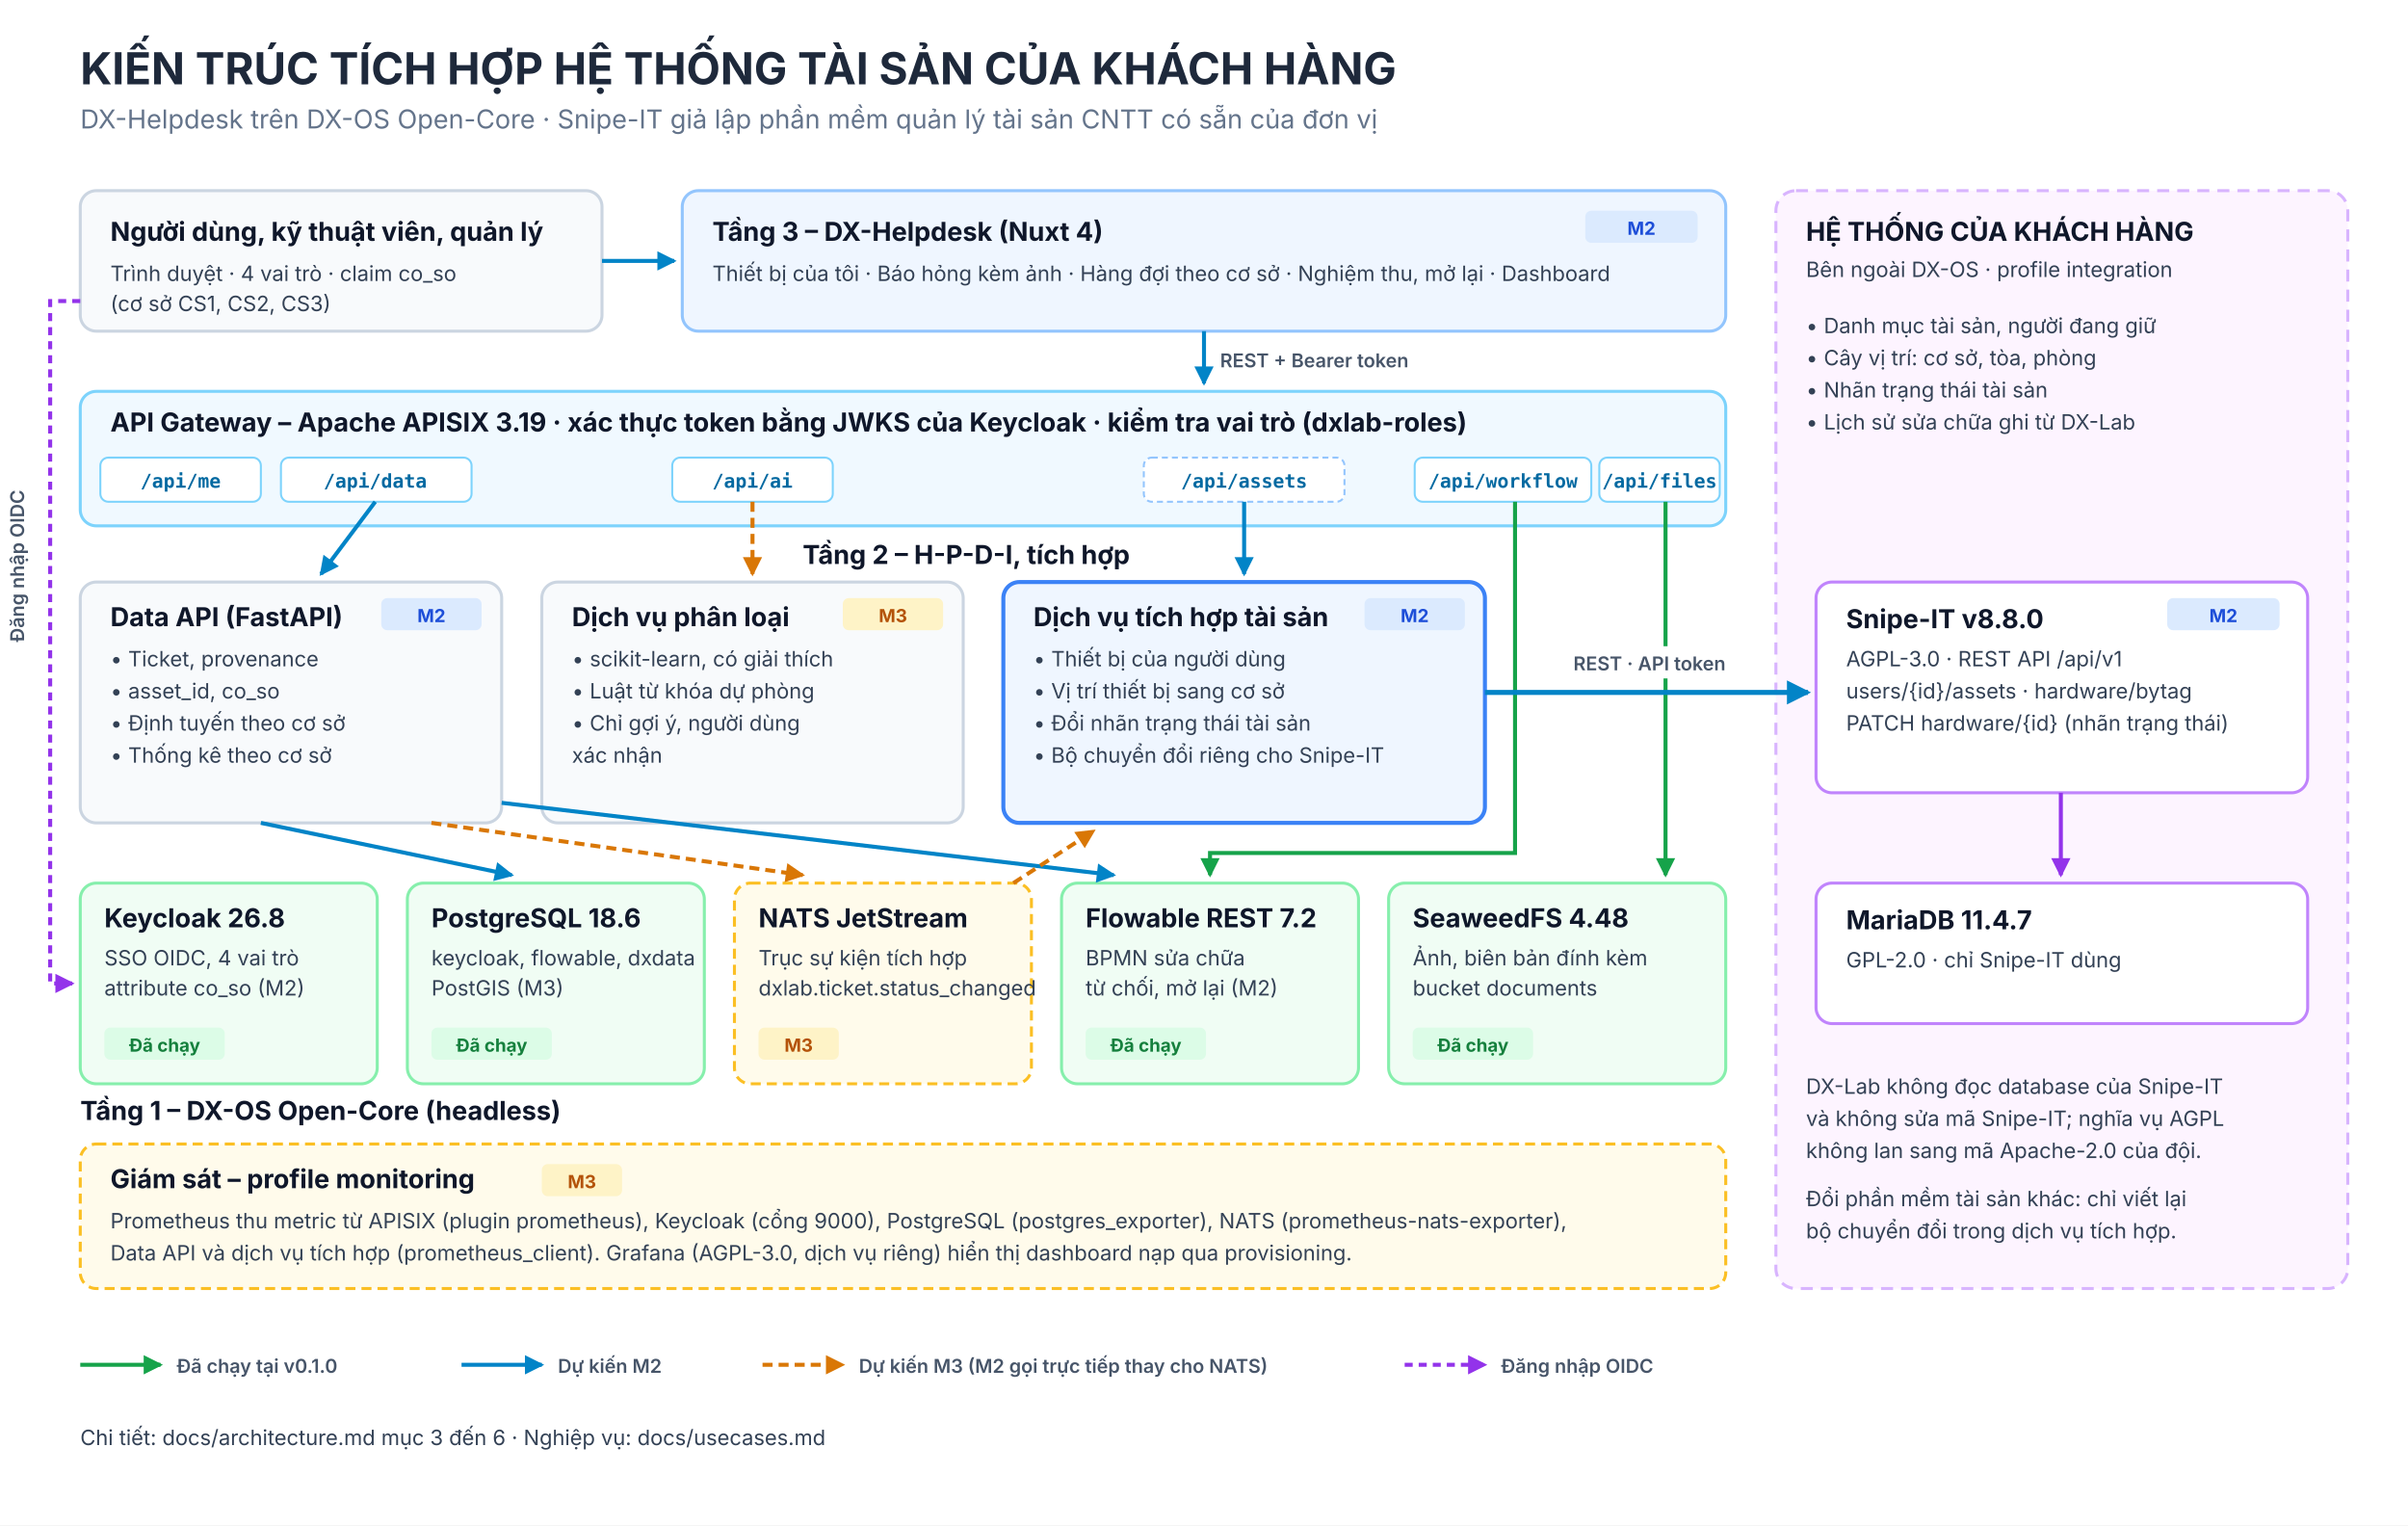
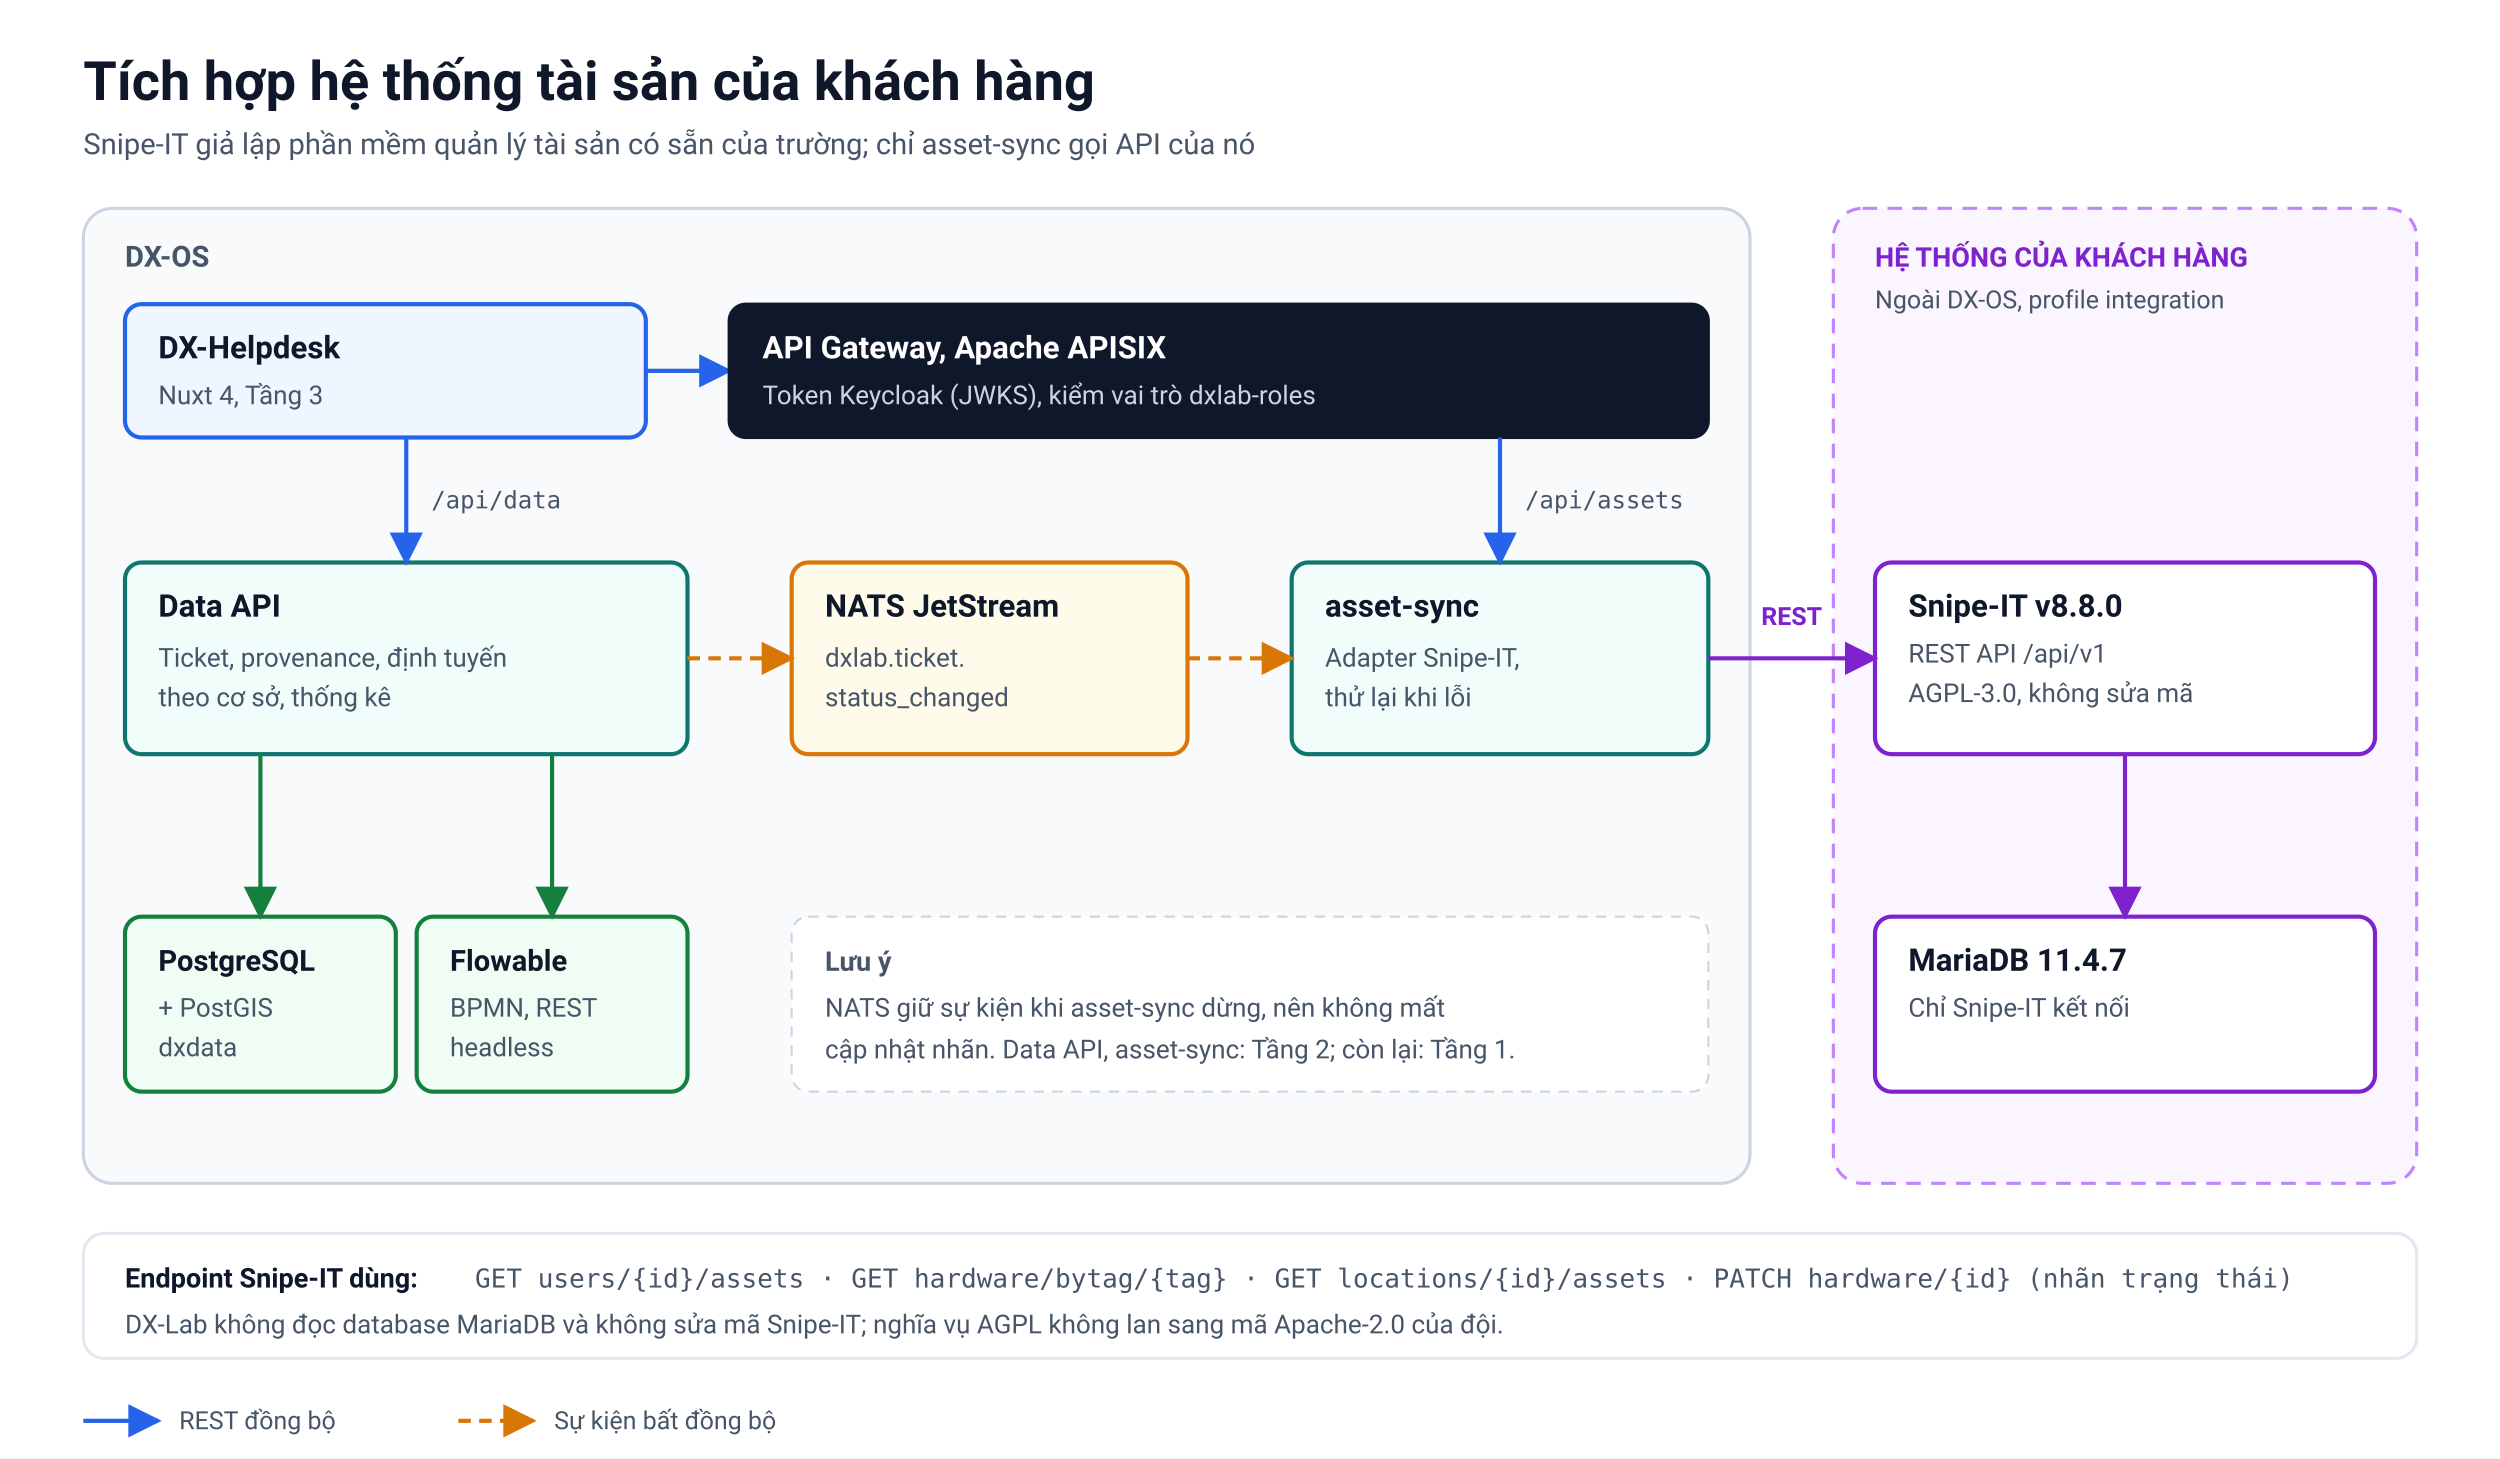
- <svg xmlns="http://www.w3.org/2000/svg" viewBox="0 0 1200 760" width="100%" height="100%">
+ <svg xmlns="http://www.w3.org/2000/svg" viewBox="0 0 1200 700" width="1200" height="700" role="img" aria-labelledby="t d">
  <defs>
-     <style>
-       .title { font-family: system-ui, -apple-system, sans-serif; font-size: 22px; font-weight: bold; fill: #1e293b; }
-       .subtitle { font-family: system-ui, -apple-system, sans-serif; font-size: 13px; fill: #64748b; }
-       .region { font-family: system-ui, -apple-system, sans-serif; font-size: 13px; font-weight: 700; fill: #0f172a; }
-       .box-title { font-family: system-ui, -apple-system, sans-serif; font-size: 13px; font-weight: 700; fill: #0f172a; }
-       .box-desc { font-family: system-ui, -apple-system, sans-serif; font-size: 10.5px; fill: #334155; }
-       .route { font-family: ui-monospace, SFMono-Regular, Menlo, monospace; font-size: 9.5px; font-weight: 600; fill: #0369a1; }
-       .badge { font-family: system-ui, -apple-system, sans-serif; font-size: 9px; font-weight: 700; }
-       .arrow-text { font-family: system-ui, -apple-system, sans-serif; font-size: 9.5px; font-weight: 600; fill: #475569; }
-     </style>
-     <marker id="a-green" viewBox="0 0 10 10" refX="7" refY="5" markerWidth="6" markerHeight="6" orient="auto-start-reverse">
-       <path d="M 0 1 L 8 5 L 0 9 z" fill="#16a34a" />
+     <marker id="ab" viewBox="0 0 10 10" refX="9" refY="5" markerWidth="8" markerHeight="8" orient="auto-start-reverse">
+       <path d="M0 0 L10 5 L0 10 z" fill="#2563eb" />
    </marker>
-     <marker id="a-blue" viewBox="0 0 10 10" refX="7" refY="5" markerWidth="6" markerHeight="6" orient="auto-start-reverse">
-       <path d="M 0 1 L 8 5 L 0 9 z" fill="#0284c7" />
+     <marker id="ao" viewBox="0 0 10 10" refX="9" refY="5" markerWidth="8" markerHeight="8" orient="auto-start-reverse">
+       <path d="M0 0 L10 5 L0 10 z" fill="#d97706" />
    </marker>
-     <marker id="a-amber" viewBox="0 0 10 10" refX="7" refY="5" markerWidth="6" markerHeight="6" orient="auto-start-reverse">
-       <path d="M 0 1 L 8 5 L 0 9 z" fill="#d97706" />
+     <marker id="ag" viewBox="0 0 10 10" refX="9" refY="5" markerWidth="8" markerHeight="8" orient="auto-start-reverse">
+       <path d="M0 0 L10 5 L0 10 z" fill="#15803d" />
    </marker>
-     <marker id="a-purple" viewBox="0 0 10 10" refX="7" refY="5" markerWidth="6" markerHeight="6" orient="auto-start-reverse">
-       <path d="M 0 1 L 8 5 L 0 9 z" fill="#9333ea" />
+     <marker id="as" viewBox="0 0 10 10" refX="9" refY="5" markerWidth="8" markerHeight="8" orient="auto-start-reverse">
+       <path d="M0 0 L10 5 L0 10 z" fill="#475569" />
+     </marker>
+     <marker id="ar" viewBox="0 0 10 10" refX="9" refY="5" markerWidth="8" markerHeight="8" orient="auto-start-reverse">
+       <path d="M0 0 L10 5 L0 10 z" fill="#b91c1c" />
+     </marker>
+     <marker id="ap" viewBox="0 0 10 10" refX="9" refY="5" markerWidth="8" markerHeight="8" orient="auto-start-reverse">
+       <path d="M0 0 L10 5 L0 10 z" fill="#7e22ce" />
    </marker>
  </defs>
-   <rect width="1200" height="760" fill="#ffffff" />
-   <text x="40" y="42" class="title">KIẾN TRÚC TÍCH HỢP HỆ THỐNG TÀI SẢN CỦA KHÁCH HÀNG</text>
-   <text x="40" y="64" class="subtitle">DX-Helpdesk trên DX-OS Open-Core · Snipe-IT giả lập phần mềm quản lý tài sản CNTT có sẵn của đơn vị</text>
-   <rect x="40" y="95" width="260" height="70" rx="8" fill="#f8fafc" stroke="#cbd5e1" stroke-width="1.5" />
-   <text x="55" y="120" class="box-title">Người dùng, kỹ thuật viên, quản lý</text>
-   <text x="55" y="140" class="box-desc">Trình duyệt · 4 vai trò · claim co_so</text>
-   <text x="55" y="155" class="box-desc">(cơ sở CS1, CS2, CS3)</text>
-   <rect x="340" y="95" width="520" height="70" rx="8" fill="#eff6ff" stroke="#93c5fd" stroke-width="1.5" />
-   <text x="355" y="120" class="box-title">Tầng 3 – DX-Helpdesk (Nuxt 4)</text>
-   <text x="355" y="140" class="box-desc">Thiết bị của tôi · Báo hỏng kèm ảnh · Hàng đợi theo cơ sở · Nghiệm thu, mở lại · Dashboard</text>
-   <rect x="790" y="105" width="56" height="16" rx="3" fill="#dbeafe" />
-   <text x="818" y="117" text-anchor="middle" class="badge" fill="#1d4ed8">M2</text>
-   <line x1="300" y1="130" x2="336" y2="130" stroke="#0284c7" stroke-width="2" marker-end="url(#a-blue)" />
-   <rect x="40" y="195" width="820" height="67" rx="8" fill="#f0f9ff" stroke="#7dd3fc" stroke-width="1.5" />
-   <text x="55" y="215" class="region">API Gateway – Apache APISIX 3.19 · xác thực token bằng JWKS của Keycloak · kiểm tra vai trò (dxlab-roles)</text>
-   <rect x="50" y="228" width="80" height="22" rx="4" fill="#ffffff" stroke="#7dd3fc" />
-   <text x="90" y="243" text-anchor="middle" class="route">/api/me</text>
-   <rect x="140" y="228" width="95" height="22" rx="4" fill="#ffffff" stroke="#7dd3fc" />
-   <text x="187" y="243" text-anchor="middle" class="route">/api/data</text>
-   <rect x="335" y="228" width="80" height="22" rx="4" fill="#ffffff" stroke="#7dd3fc" />
-   <text x="375" y="243" text-anchor="middle" class="route">/api/ai</text>
-   <rect x="570" y="228" width="100" height="22" rx="4" fill="#ffffff" stroke="#93c5fd" stroke-dasharray="3,2" />
-   <text x="620" y="243" text-anchor="middle" class="route">/api/assets</text>
-   <rect x="705" y="228" width="88" height="22" rx="4" fill="#ffffff" stroke="#7dd3fc" />
-   <text x="749" y="243" text-anchor="middle" class="route">/api/workflow</text>
-   <rect x="797" y="228" width="60" height="22" rx="4" fill="#ffffff" stroke="#7dd3fc" />
-   <text x="827" y="243" text-anchor="middle" class="route">/api/files</text>
-   <line x1="600" y1="165" x2="600" y2="191" stroke="#0284c7" stroke-width="2" marker-end="url(#a-blue)" />
-   <text x="608" y="183" class="arrow-text">REST + Bearer token</text>
-   <text x="400" y="281" class="region">Tầng 2 – H-P-D-I, tích hợp</text>
-   <rect x="40" y="290" width="210" height="120" rx="8" fill="#f8fafc" stroke="#cbd5e1" stroke-width="1.5" />
-   <text x="55" y="312" class="box-title">Data API (FastAPI)</text>
-   <text x="55" y="332" class="box-desc">• Ticket, provenance</text>
-   <text x="55" y="348" class="box-desc">• asset_id, co_so</text>
-   <text x="55" y="364" class="box-desc">• Định tuyến theo cơ sở</text>
-   <text x="55" y="380" class="box-desc">• Thống kê theo cơ sở</text>
-   <rect x="190" y="298" width="50" height="16" rx="3" fill="#dbeafe" />
-   <text x="215" y="310" text-anchor="middle" class="badge" fill="#1d4ed8">M2</text>
-   <rect x="270" y="290" width="210" height="120" rx="8" fill="#f8fafc" stroke="#cbd5e1" stroke-width="1.5" />
-   <text x="285" y="312" class="box-title">Dịch vụ phân loại</text>
-   <text x="285" y="332" class="box-desc">• scikit-learn, có giải thích</text>
-   <text x="285" y="348" class="box-desc">• Luật từ khóa dự phòng</text>
-   <text x="285" y="364" class="box-desc">• Chỉ gợi ý, người dùng</text>
-   <text x="285" y="380" class="box-desc">  xác nhận</text>
-   <rect x="420" y="298" width="50" height="16" rx="3" fill="#fef3c7" />
-   <text x="445" y="310" text-anchor="middle" class="badge" fill="#b45309">M3</text>
-   <rect x="500" y="290" width="240" height="120" rx="8" fill="#eff6ff" stroke="#3b82f6" stroke-width="2" />
-   <text x="515" y="312" class="box-title">Dịch vụ tích hợp tài sản</text>
-   <text x="515" y="332" class="box-desc">• Thiết bị của người dùng</text>
-   <text x="515" y="348" class="box-desc">• Vị trí thiết bị sang cơ sở</text>
-   <text x="515" y="364" class="box-desc">• Đổi nhãn trạng thái tài sản</text>
-   <text x="515" y="380" class="box-desc">• Bộ chuyển đổi riêng cho Snipe-IT</text>
-   <rect x="680" y="298" width="50" height="16" rx="3" fill="#dbeafe" />
-   <text x="705" y="310" text-anchor="middle" class="badge" fill="#1d4ed8">M2</text>
-   <line x1="187" y1="250" x2="160" y2="286" stroke="#0284c7" stroke-width="2" marker-end="url(#a-blue)" />
-   <line x1="375" y1="250" x2="375" y2="286" stroke="#d97706" stroke-width="2" stroke-dasharray="5,3" marker-end="url(#a-amber)" />
-   <line x1="620" y1="250" x2="620" y2="286" stroke="#0284c7" stroke-width="2" marker-end="url(#a-blue)" />
-   <text x="40" y="558" class="region">Tầng 1 – DX-OS Open-Core (headless)</text>
-   <rect x="40" y="440" width="148" height="100" rx="8" fill="#f0fdf4" stroke="#86efac" stroke-width="1.5" />
-   <text x="52" y="462" class="box-title">Keycloak 26.8</text>
-   <text x="52" y="481" class="box-desc">SSO OIDC, 4 vai trò</text>
-   <text x="52" y="496" class="box-desc">attribute co_so (M2)</text>
-   <rect x="52" y="512" width="60" height="16" rx="3" fill="#dcfce7" />
-   <text x="82" y="524" text-anchor="middle" class="badge" fill="#15803d">Đã chạy</text>
-   <rect x="203" y="440" width="148" height="100" rx="8" fill="#f0fdf4" stroke="#86efac" stroke-width="1.5" />
-   <text x="215" y="462" class="box-title">PostgreSQL 18.6</text>
-   <text x="215" y="481" class="box-desc">keycloak, flowable, dxdata</text>
-   <text x="215" y="496" class="box-desc">PostGIS (M3)</text>
-   <rect x="215" y="512" width="60" height="16" rx="3" fill="#dcfce7" />
-   <text x="245" y="524" text-anchor="middle" class="badge" fill="#15803d">Đã chạy</text>
-   <rect x="366" y="440" width="148" height="100" rx="8" fill="#fffbeb" stroke="#fbbf24" stroke-width="1.5" stroke-dasharray="5,3" />
-   <text x="378" y="462" class="box-title">NATS JetStream</text>
-   <text x="378" y="481" class="box-desc">Trục sự kiện tích hợp</text>
-   <text x="378" y="496" class="box-desc">dxlab.ticket.status_changed</text>
-   <rect x="378" y="512" width="40" height="16" rx="3" fill="#fef3c7" />
-   <text x="398" y="524" text-anchor="middle" class="badge" fill="#b45309">M3</text>
-   <rect x="529" y="440" width="148" height="100" rx="8" fill="#f0fdf4" stroke="#86efac" stroke-width="1.5" />
-   <text x="541" y="462" class="box-title">Flowable REST 7.2</text>
-   <text x="541" y="481" class="box-desc">BPMN sửa chữa</text>
-   <text x="541" y="496" class="box-desc">từ chối, mở lại (M2)</text>
-   <rect x="541" y="512" width="60" height="16" rx="3" fill="#dcfce7" />
-   <text x="571" y="524" text-anchor="middle" class="badge" fill="#15803d">Đã chạy</text>
-   <rect x="692" y="440" width="168" height="100" rx="8" fill="#f0fdf4" stroke="#86efac" stroke-width="1.5" />
-   <text x="704" y="462" class="box-title">SeaweedFS 4.48</text>
-   <text x="704" y="481" class="box-desc">Ảnh, biên bản đính kèm</text>
-   <text x="704" y="496" class="box-desc">bucket documents</text>
-   <rect x="704" y="512" width="60" height="16" rx="3" fill="#dcfce7" />
-   <text x="734" y="524" text-anchor="middle" class="badge" fill="#15803d">Đã chạy</text>
-   <path d="M 755 250 L 755 425 L 603 425 L 603 436" fill="none" stroke="#16a34a" stroke-width="2" marker-end="url(#a-green)" />
-   <line x1="830" y1="250" x2="830" y2="436" stroke="#16a34a" stroke-width="2" marker-end="url(#a-green)" />
-   <line x1="130" y1="410" x2="255" y2="436" stroke="#0284c7" stroke-width="2" marker-end="url(#a-blue)" />
-   <line x1="250" y1="400" x2="555" y2="436" stroke="#0284c7" stroke-width="2" marker-end="url(#a-blue)" />
-   <line x1="215" y1="410" x2="400" y2="436" stroke="#d97706" stroke-width="2" stroke-dasharray="5,3" marker-end="url(#a-amber)" />
-   <line x1="505" y1="440" x2="545" y2="414" stroke="#d97706" stroke-width="2" stroke-dasharray="5,3" marker-end="url(#a-amber)" />
-   <path d="M 40 150 L 25 150 L 25 490 L 36 490" fill="none" stroke="#9333ea" stroke-width="2" stroke-dasharray="4,3" marker-end="url(#a-purple)" />
-   <text x="12" y="320" class="arrow-text" fill="#9333ea" transform="rotate(-90 12 320)">Đăng nhập OIDC</text>
-   <rect x="40" y="570" width="820" height="72" rx="8" fill="#fffbeb" stroke="#fbbf24" stroke-width="1.5" stroke-dasharray="5,3" />
-   <text x="55" y="592" class="box-title">Giám sát – profile monitoring</text>
-   <rect x="270" y="580" width="40" height="16" rx="3" fill="#fef3c7" />
-   <text x="290" y="592" text-anchor="middle" class="badge" fill="#b45309">M3</text>
-   <text x="55" y="612" class="box-desc">Prometheus thu metric từ APISIX (plugin prometheus), Keycloak (cổng 9000), PostgreSQL (postgres_exporter), NATS (prometheus-nats-exporter),</text>
-   <text x="55" y="628" class="box-desc">Data API và dịch vụ tích hợp (prometheus_client). Grafana (AGPL-3.0, dịch vụ riêng) hiển thị dashboard nạp qua provisioning.</text>
-   <rect x="885" y="95" width="285" height="547" rx="10" fill="#fdf4ff" stroke="#d8b4fe" stroke-width="1.5" stroke-dasharray="6,4" />
-   <text x="900" y="120" class="region">HỆ THỐNG CỦA KHÁCH HÀNG</text>
-   <text x="900" y="138" class="box-desc">Bên ngoài DX-OS · profile integration</text>
-   <text x="900" y="166" class="box-desc">• Danh mục tài sản, người đang giữ</text>
-   <text x="900" y="182" class="box-desc">• Cây vị trí: cơ sở, tòa, phòng</text>
-   <text x="900" y="198" class="box-desc">• Nhãn trạng thái tài sản</text>
-   <text x="900" y="214" class="box-desc">• Lịch sử sửa chữa ghi từ DX-Lab</text>
-   <rect x="905" y="290" width="245" height="105" rx="8" fill="#ffffff" stroke="#c084fc" stroke-width="1.5" />
-   <text x="920" y="313" class="box-title">Snipe-IT v8.8.0</text>
-   <text x="920" y="332" class="box-desc">AGPL-3.0 · REST API /api/v1</text>
-   <text x="920" y="348" class="box-desc">users/{id}/assets · hardware/bytag</text>
-   <text x="920" y="364" class="box-desc">PATCH hardware/{id} (nhãn trạng thái)</text>
-   <rect x="1080" y="298" width="56" height="16" rx="3" fill="#dbeafe" />
-   <text x="1108" y="310" text-anchor="middle" class="badge" fill="#1d4ed8">M2</text>
-   <rect x="905" y="440" width="245" height="70" rx="8" fill="#ffffff" stroke="#c084fc" stroke-width="1.5" />
-   <text x="920" y="463" class="box-title">MariaDB 11.4.7</text>
-   <text x="920" y="482" class="box-desc">GPL-2.0 · chỉ Snipe-IT dùng</text>
-   <line x1="1027" y1="395" x2="1027" y2="436" stroke="#9333ea" stroke-width="2" marker-end="url(#a-purple)" />
-   <text x="900" y="545" class="box-desc">DX-Lab không đọc database của Snipe-IT</text>
-   <text x="900" y="561" class="box-desc">và không sửa mã Snipe-IT; nghĩa vụ AGPL</text>
-   <text x="900" y="577" class="box-desc">không lan sang mã Apache-2.0 của đội.</text>
-   <text x="900" y="601" class="box-desc">Đổi phần mềm tài sản khác: chỉ viết lại</text>
-   <text x="900" y="617" class="box-desc">bộ chuyển đổi trong dịch vụ tích hợp.</text>
-   <line x1="740" y1="345" x2="901" y2="345" stroke="#0284c7" stroke-width="2.5" marker-end="url(#a-blue)" />
-   <rect x="772" y="322" width="100" height="16" rx="3" fill="#ffffff" />
-   <text x="822" y="334" text-anchor="middle" class="arrow-text" fill="#0369a1">REST · API token</text>
-   <line x1="40" y1="680" x2="80" y2="680" stroke="#16a34a" stroke-width="2" marker-end="url(#a-green)" />
-   <text x="88" y="684" class="arrow-text">Đã chạy tại v0.1.0</text>
-   <line x1="230" y1="680" x2="270" y2="680" stroke="#0284c7" stroke-width="2" marker-end="url(#a-blue)" />
-   <text x="278" y="684" class="arrow-text">Dự kiến M2</text>
-   <line x1="380" y1="680" x2="420" y2="680" stroke="#d97706" stroke-width="2" stroke-dasharray="5,3" marker-end="url(#a-amber)" />
-   <text x="428" y="684" class="arrow-text">Dự kiến M3 (M2 gọi trực tiếp thay cho NATS)</text>
-   <line x1="700" y1="680" x2="740" y2="680" stroke="#9333ea" stroke-width="2" stroke-dasharray="4,3" marker-end="url(#a-purple)" />
-   <text x="748" y="684" class="arrow-text">Đăng nhập OIDC</text>
-   <text x="40" y="720" class="box-desc">Chi tiết: docs/architecture.md mục 3 đến 6 · Nghiệp vụ: docs/usecases.md</text>
+   <rect width="1200" height="700" fill="#ffffff" />
+   <text x="40" y="48" font-family="'Segoe UI', Roboto, 'Helvetica Neue', Arial, sans-serif" font-size="26" font-weight="700" fill="#0f172a" text-anchor="start">Tích hợp hệ thống tài sản của khách hàng</text>
+   <text x="40" y="74" font-family="'Segoe UI', Roboto, 'Helvetica Neue', Arial, sans-serif" font-size="14" font-weight="400" fill="#475569" text-anchor="start">Snipe-IT giả lập phần mềm quản lý tài sản có sẵn của trường; chỉ asset-sync gọi API của nó</text>
+   <rect x="40" y="100" width="800" height="468" rx="14" fill="#f8fafc" stroke="#cbd5e1" stroke-width="1.5" />
+   <text x="60" y="128" font-family="'Segoe UI', Roboto, 'Helvetica Neue', Arial, sans-serif" font-size="14" font-weight="700" fill="#475569" text-anchor="start">DX-OS</text>
+   <rect x="60" y="146" width="250" height="64" rx="8" fill="#eff6ff" stroke="#2563eb" stroke-width="2" />
+   <text x="76" y="172" font-family="'Segoe UI', Roboto, 'Helvetica Neue', Arial, sans-serif" font-size="15" font-weight="700" fill="#0f172a" text-anchor="start">DX-Helpdesk</text>
+   <text x="76" y="194" font-family="'Segoe UI', Roboto, 'Helvetica Neue', Arial, sans-serif" font-size="12.5" font-weight="400" fill="#475569" text-anchor="start">Nuxt 4, Tầng 3</text>
+   <path d="M310 178 L350 178" fill="none" stroke="#2563eb" stroke-width="2" stroke-linejoin="round" marker-end="url(#ab)" />
+   <rect x="350" y="146" width="470" height="64" rx="8" fill="#0f172a" stroke="#0f172a" stroke-width="1.5" />
+   <text x="366" y="172" font-family="'Segoe UI', Roboto, 'Helvetica Neue', Arial, sans-serif" font-size="15" font-weight="700" fill="#ffffff" text-anchor="start">API Gateway, Apache APISIX</text>
+   <text x="366" y="194" font-family="'Segoe UI', Roboto, 'Helvetica Neue', Arial, sans-serif" font-size="12.5" font-weight="400" fill="#cbd5e1" text-anchor="start">Token Keycloak (JWKS), kiểm vai trò dxlab-roles</text>
+   <rect x="60" y="270" width="270" height="92" rx="8" fill="#f0fdfa" stroke="#0f766e" stroke-width="2" />
+   <text x="76" y="296" font-family="'Segoe UI', Roboto, 'Helvetica Neue', Arial, sans-serif" font-size="15" font-weight="700" fill="#0f172a" text-anchor="start">Data API</text>
+   <text x="76" y="320" font-family="'Segoe UI', Roboto, 'Helvetica Neue', Arial, sans-serif" font-size="12.5" font-weight="400" fill="#475569" text-anchor="start">Ticket, provenance, định tuyến</text>
+   <text x="76" y="339" font-family="'Segoe UI', Roboto, 'Helvetica Neue', Arial, sans-serif" font-size="12.5" font-weight="400" fill="#475569" text-anchor="start">theo cơ sở, thống kê</text>
+   <rect x="380" y="270" width="190" height="92" rx="8" fill="#fffbeb" stroke="#d97706" stroke-width="2" />
+   <text x="396" y="296" font-family="'Segoe UI', Roboto, 'Helvetica Neue', Arial, sans-serif" font-size="15" font-weight="700" fill="#0f172a" text-anchor="start">NATS JetStream</text>
+   <text x="396" y="320" font-family="'Segoe UI', Roboto, 'Helvetica Neue', Arial, sans-serif" font-size="12.5" font-weight="400" fill="#475569" text-anchor="start">dxlab.ticket.</text>
+   <text x="396" y="339" font-family="'Segoe UI', Roboto, 'Helvetica Neue', Arial, sans-serif" font-size="12.5" font-weight="400" fill="#475569" text-anchor="start">status_changed</text>
+   <rect x="620" y="270" width="200" height="92" rx="8" fill="#f0fdfa" stroke="#0f766e" stroke-width="2" />
+   <text x="636" y="296" font-family="'Segoe UI', Roboto, 'Helvetica Neue', Arial, sans-serif" font-size="15" font-weight="700" fill="#0f172a" text-anchor="start">asset-sync</text>
+   <text x="636" y="320" font-family="'Segoe UI', Roboto, 'Helvetica Neue', Arial, sans-serif" font-size="12.5" font-weight="400" fill="#475569" text-anchor="start">Adapter Snipe-IT,</text>
+   <text x="636" y="339" font-family="'Segoe UI', Roboto, 'Helvetica Neue', Arial, sans-serif" font-size="12.5" font-weight="400" fill="#475569" text-anchor="start">thử lại khi lỗi</text>
+   <path d="M195 210 L195 270" fill="none" stroke="#2563eb" stroke-width="2" stroke-linejoin="round" marker-end="url(#ab)" />
+   <text x="207" y="244" font-family="ui-monospace, SFMono-Regular, Consolas, Menlo, monospace" font-size="11.5" font-weight="400" fill="#475569" text-anchor="start">/api/data</text>
+   <path d="M720 210 L720 270" fill="none" stroke="#2563eb" stroke-width="2" stroke-linejoin="round" marker-end="url(#ab)" />
+   <text x="732" y="244" font-family="ui-monospace, SFMono-Regular, Consolas, Menlo, monospace" font-size="11.5" font-weight="400" fill="#475569" text-anchor="start">/api/assets</text>
+   <path d="M330 316 L380 316" fill="none" stroke="#d97706" stroke-width="2" stroke-dasharray="6 4" stroke-linejoin="round" marker-end="url(#ao)" />
+   <path d="M570 316 L620 316" fill="none" stroke="#d97706" stroke-width="2" stroke-dasharray="6 4" stroke-linejoin="round" marker-end="url(#ao)" />
+   <rect x="60" y="440" width="130" height="84" rx="8" fill="#f0fdf4" stroke="#15803d" stroke-width="2" />
+   <text x="76" y="466" font-family="'Segoe UI', Roboto, 'Helvetica Neue', Arial, sans-serif" font-size="14" font-weight="700" fill="#0f172a" text-anchor="start">PostgreSQL</text>
+   <text x="76" y="488" font-family="'Segoe UI', Roboto, 'Helvetica Neue', Arial, sans-serif" font-size="12.5" font-weight="400" fill="#475569" text-anchor="start">+ PostGIS</text>
+   <text x="76" y="507" font-family="'Segoe UI', Roboto, 'Helvetica Neue', Arial, sans-serif" font-size="12.5" font-weight="400" fill="#475569" text-anchor="start">dxdata</text>
+   <rect x="200" y="440" width="130" height="84" rx="8" fill="#f0fdf4" stroke="#15803d" stroke-width="2" />
+   <text x="216" y="466" font-family="'Segoe UI', Roboto, 'Helvetica Neue', Arial, sans-serif" font-size="14" font-weight="700" fill="#0f172a" text-anchor="start">Flowable</text>
+   <text x="216" y="488" font-family="'Segoe UI', Roboto, 'Helvetica Neue', Arial, sans-serif" font-size="12.5" font-weight="400" fill="#475569" text-anchor="start">BPMN, REST</text>
+   <text x="216" y="507" font-family="'Segoe UI', Roboto, 'Helvetica Neue', Arial, sans-serif" font-size="12.5" font-weight="400" fill="#475569" text-anchor="start">headless</text>
+   <path d="M125 362 L125 440" fill="none" stroke="#15803d" stroke-width="2" stroke-linejoin="round" marker-end="url(#ag)" />
+   <path d="M265 362 L265 440" fill="none" stroke="#15803d" stroke-width="2" stroke-linejoin="round" marker-end="url(#ag)" />
+   <rect x="380" y="440" width="440" height="84" rx="8" fill="#ffffff" stroke="#cbd5e1" stroke-width="1" stroke-dasharray="5 4" />
+   <text x="396" y="466" font-family="'Segoe UI', Roboto, 'Helvetica Neue', Arial, sans-serif" font-size="13" font-weight="700" fill="#475569" text-anchor="start">Lưu ý</text>
+   <text x="396" y="488" font-family="'Segoe UI', Roboto, 'Helvetica Neue', Arial, sans-serif" font-size="12.5" font-weight="400" fill="#475569" text-anchor="start">NATS giữ sự kiện khi asset-sync dừng, nên không mất</text>
+   <text x="396" y="508" font-family="'Segoe UI', Roboto, 'Helvetica Neue', Arial, sans-serif" font-size="12.5" font-weight="400" fill="#475569" text-anchor="start">cập nhật nhãn. Data API, asset-sync: Tầng 2; còn lại: Tầng 1.</text>
+   <rect x="880" y="100" width="280" height="468" rx="14" fill="#faf5ff" stroke="#c084fc" stroke-width="1.5" stroke-dasharray="7 5" />
+   <text x="900" y="128" font-family="'Segoe UI', Roboto, 'Helvetica Neue', Arial, sans-serif" font-size="13" font-weight="700" fill="#7e22ce" text-anchor="start">HỆ THỐNG CỦA KHÁCH HÀNG</text>
+   <text x="900" y="148" font-family="'Segoe UI', Roboto, 'Helvetica Neue', Arial, sans-serif" font-size="12" font-weight="400" fill="#475569" text-anchor="start">Ngoài DX-OS, profile integration</text>
+   <rect x="900" y="270" width="240" height="92" rx="8" fill="#ffffff" stroke="#7e22ce" stroke-width="2" />
+   <text x="916" y="296" font-family="'Segoe UI', Roboto, 'Helvetica Neue', Arial, sans-serif" font-size="15" font-weight="700" fill="#0f172a" text-anchor="start">Snipe-IT v8.8.0</text>
+   <text x="916" y="318" font-family="'Segoe UI', Roboto, 'Helvetica Neue', Arial, sans-serif" font-size="12.5" font-weight="400" fill="#475569" text-anchor="start">REST API /api/v1</text>
+   <text x="916" y="337" font-family="'Segoe UI', Roboto, 'Helvetica Neue', Arial, sans-serif" font-size="12.5" font-weight="400" fill="#475569" text-anchor="start">AGPL-3.0, không sửa mã</text>
+   <rect x="900" y="440" width="240" height="84" rx="8" fill="#ffffff" stroke="#7e22ce" stroke-width="2" />
+   <text x="916" y="466" font-family="'Segoe UI', Roboto, 'Helvetica Neue', Arial, sans-serif" font-size="15" font-weight="700" fill="#0f172a" text-anchor="start">MariaDB 11.4.7</text>
+   <text x="916" y="488" font-family="'Segoe UI', Roboto, 'Helvetica Neue', Arial, sans-serif" font-size="12.5" font-weight="400" fill="#475569" text-anchor="start">Chỉ Snipe-IT kết nối</text>
+   <path d="M820 316 L900 316" fill="none" stroke="#7e22ce" stroke-width="2" stroke-linejoin="round" marker-end="url(#ap)" />
+   <text x="860" y="300" font-family="'Segoe UI', Roboto, 'Helvetica Neue', Arial, sans-serif" font-size="12" font-weight="600" fill="#7e22ce" text-anchor="middle">REST</text>
+   <path d="M1020 362 L1020 440" fill="none" stroke="#7e22ce" stroke-width="2" stroke-linejoin="round" marker-end="url(#ap)" />
+   <rect x="40" y="592" width="1120" height="60" rx="10" fill="#ffffff" stroke="#e2e8f0" stroke-width="1.5" />
+   <text x="60" y="618" font-family="'Segoe UI', Roboto, 'Helvetica Neue', Arial, sans-serif" font-size="13" font-weight="700" fill="#0f172a" text-anchor="start">Endpoint Snipe-IT dùng:</text>
+   <text x="228" y="618" font-family="ui-monospace, SFMono-Regular, Consolas, Menlo, monospace" font-size="12.5" font-weight="400" fill="#475569" text-anchor="start">GET users/{id}/assets   ·   GET hardware/bytag/{tag}   ·   GET locations/{id}/assets   ·   PATCH hardware/{id} (nhãn trạng thái)</text>
+   <text x="60" y="640" font-family="'Segoe UI', Roboto, 'Helvetica Neue', Arial, sans-serif" font-size="12.5" font-weight="400" fill="#475569" text-anchor="start">DX-Lab không đọc database MariaDB và không sửa mã Snipe-IT; nghĩa vụ AGPL không lan sang mã Apache-2.0 của đội.</text>
+   <path d="M40 682 L76 682" fill="none" stroke="#2563eb" stroke-width="2" stroke-linejoin="round" marker-end="url(#ab)" />
+   <text x="86" y="686" font-family="'Segoe UI', Roboto, 'Helvetica Neue', Arial, sans-serif" font-size="12" font-weight="400" fill="#475569" text-anchor="start">REST đồng bộ</text>
+   <path d="M220 682 L256 682" fill="none" stroke="#d97706" stroke-width="2" stroke-dasharray="6 4" stroke-linejoin="round" marker-end="url(#ao)" />
+   <text x="266" y="686" font-family="'Segoe UI', Roboto, 'Helvetica Neue', Arial, sans-serif" font-size="12" font-weight="400" fill="#475569" text-anchor="start">Sự kiện bất đồng bộ</text>
</svg>
